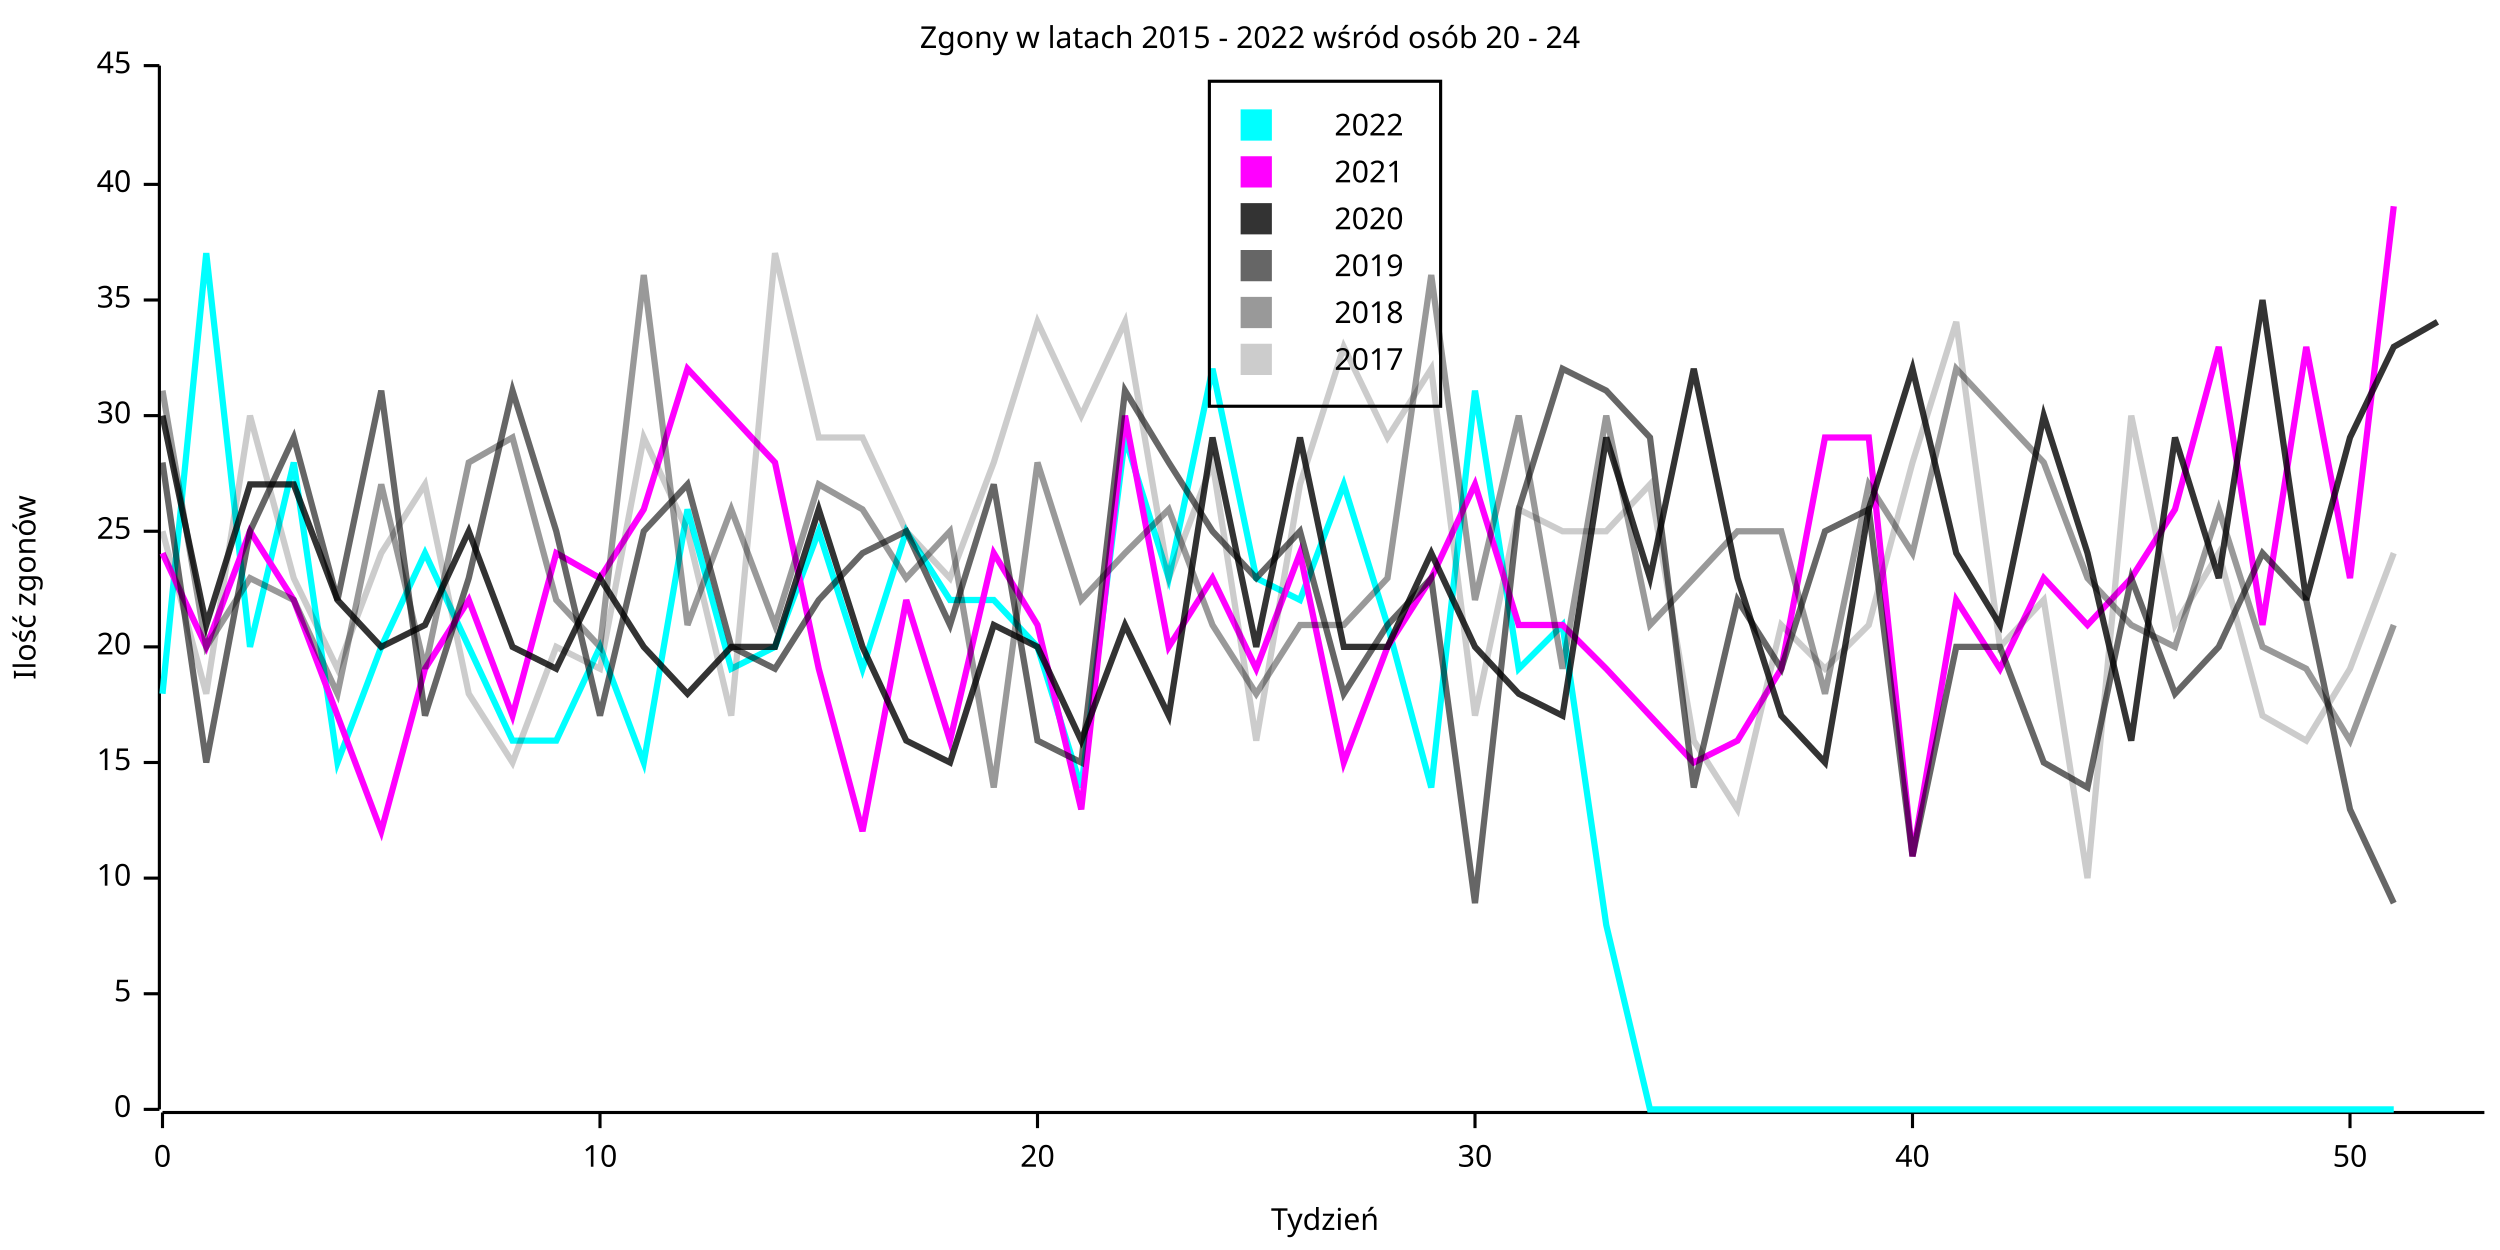
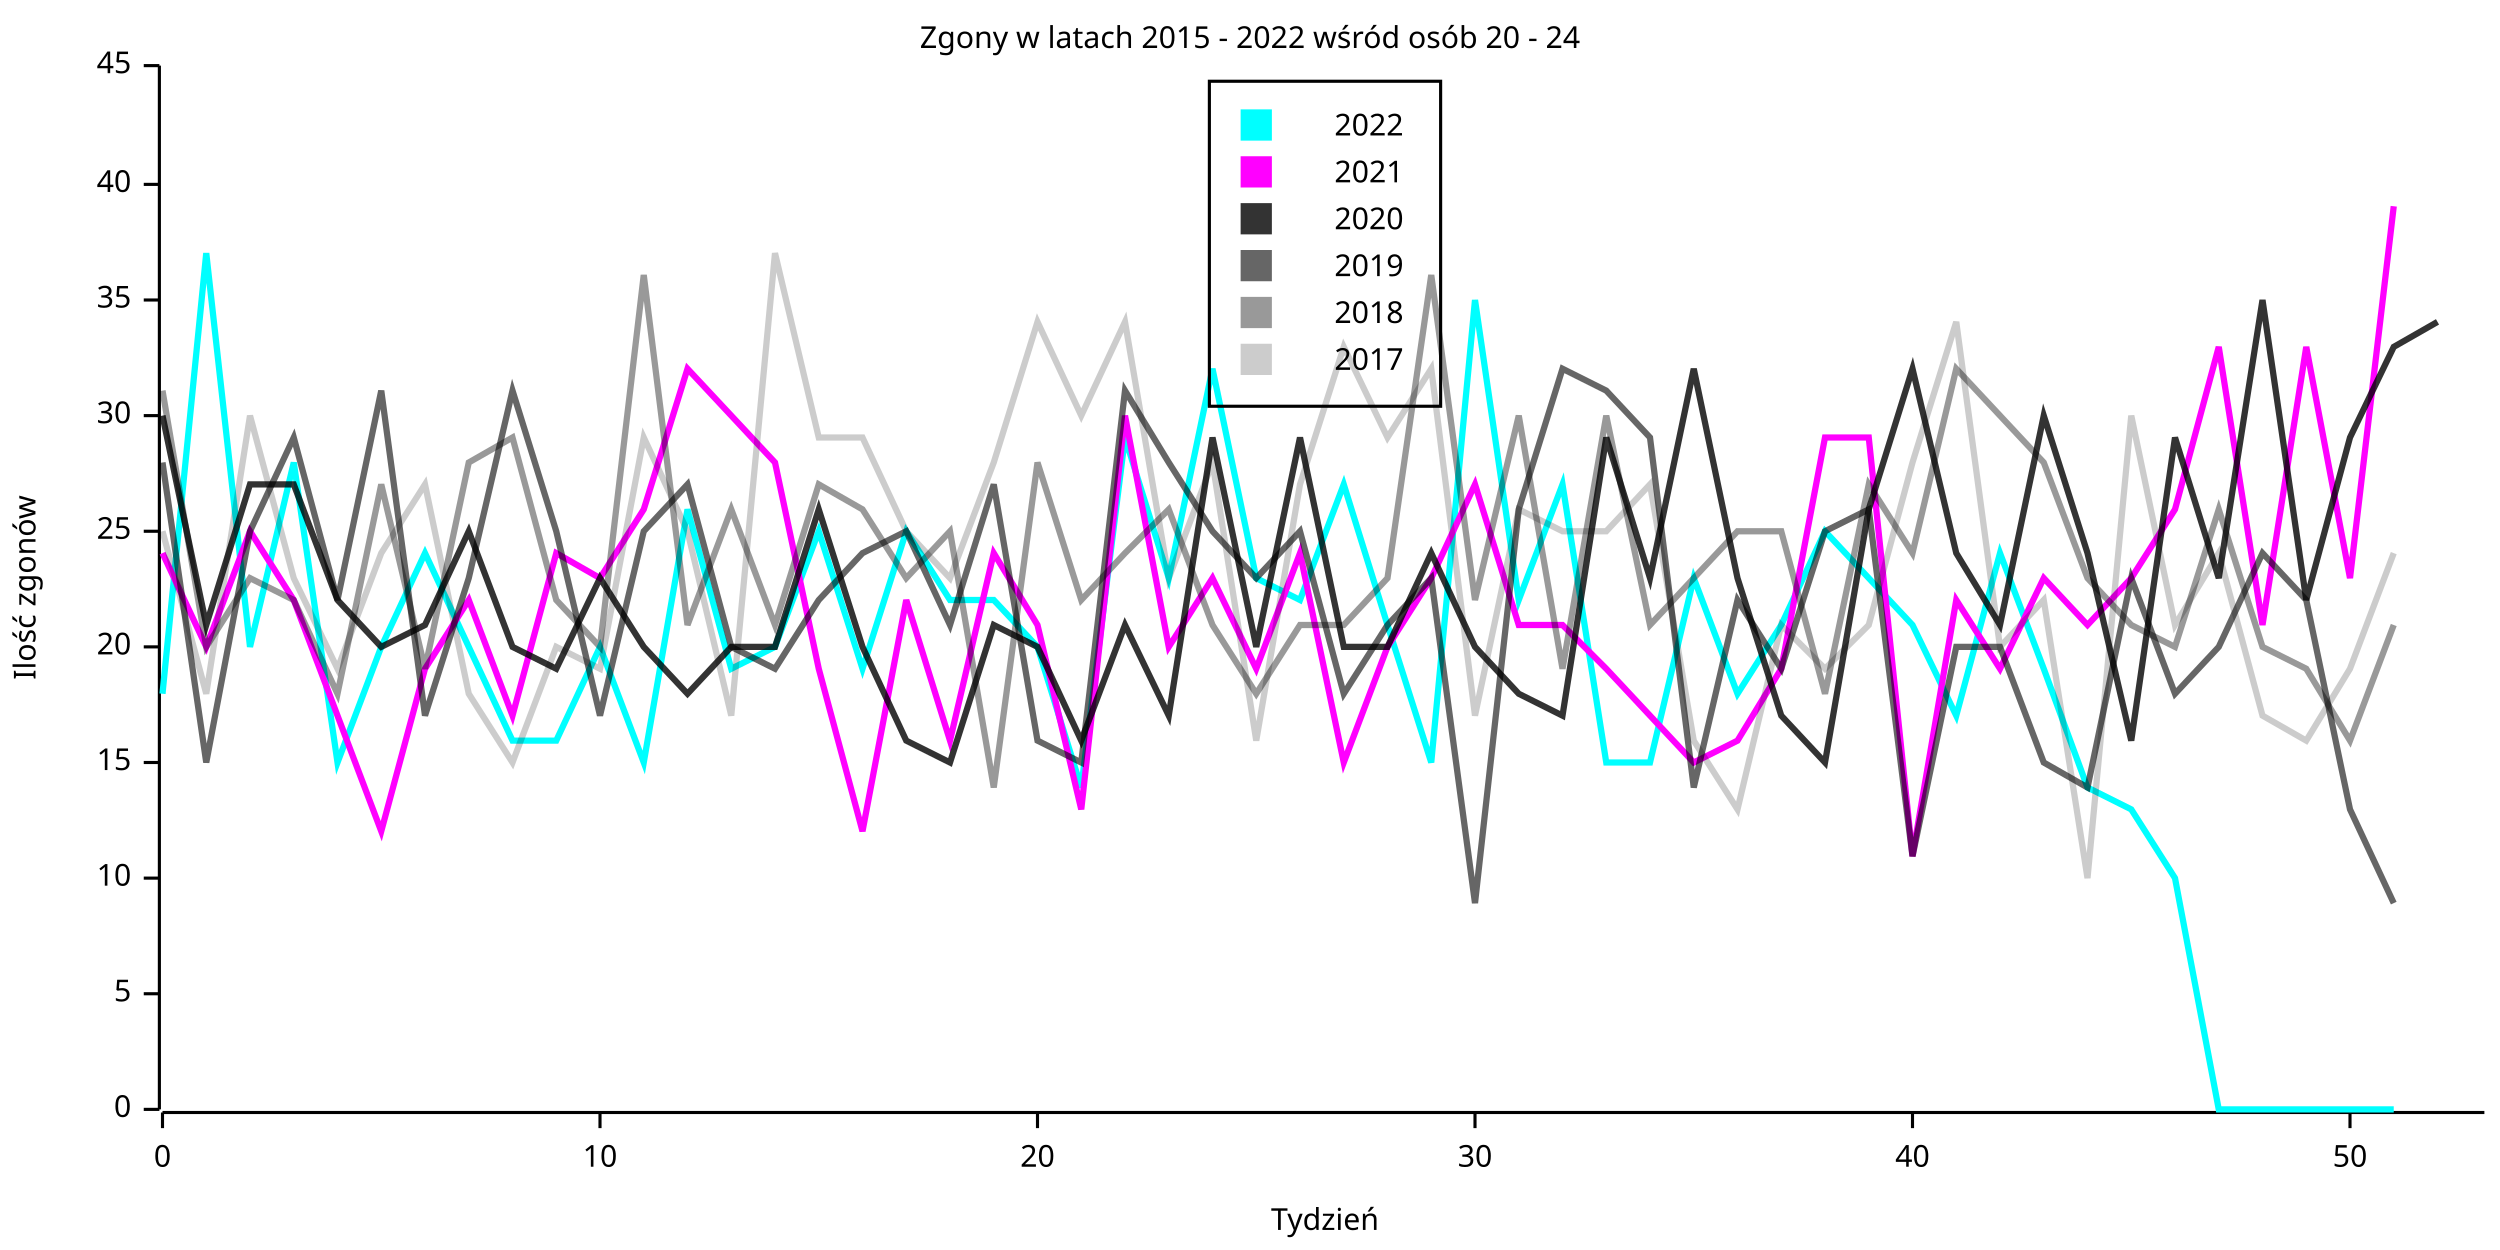
<svg xmlns="http://www.w3.org/2000/svg" width="800" height="400" viewBox="0 0 800 400">
  <rect x="0" y="0" width="800" height="400" opacity="1" fill="#FFFFFF" stroke="none" />
  <text x="400" y="8" dy="0.76em" text-anchor="middle" font-family="sans-serif" font-size="9.677" opacity="1" fill="#000000">
Zgony w latach 2015 - 2022 wśród osób 20 - 24
</text>
  <text x="4" y="188" dy="0.76em" text-anchor="middle" font-family="sans-serif" font-size="9.677" opacity="1" fill="#000000" transform="rotate(270, 4, 188)">
Ilość zgonów
</text>
  <text x="424" y="396" dy="-0.5ex" text-anchor="middle" font-family="sans-serif" font-size="9.677" opacity="1" fill="#000000">
Tydzień
</text>
  <polyline fill="none" opacity="1" stroke="#000000" stroke-width="1" points="51,21 51,355 " />
  <text x="42" y="355" dy="0.5ex" text-anchor="end" font-family="sans-serif" font-size="9.677" opacity="1" fill="#000000">
0
</text>
  <polyline fill="none" opacity="1" stroke="#000000" stroke-width="1" points="46,355 51,355 " />
  <text x="42" y="318" dy="0.5ex" text-anchor="end" font-family="sans-serif" font-size="9.677" opacity="1" fill="#000000">
5
</text>
  <polyline fill="none" opacity="1" stroke="#000000" stroke-width="1" points="46,318 51,318 " />
  <text x="42" y="281" dy="0.5ex" text-anchor="end" font-family="sans-serif" font-size="9.677" opacity="1" fill="#000000">
10
</text>
  <polyline fill="none" opacity="1" stroke="#000000" stroke-width="1" points="46,281 51,281 " />
  <text x="42" y="244" dy="0.5ex" text-anchor="end" font-family="sans-serif" font-size="9.677" opacity="1" fill="#000000">
15
</text>
  <polyline fill="none" opacity="1" stroke="#000000" stroke-width="1" points="46,244 51,244 " />
  <text x="42" y="207" dy="0.5ex" text-anchor="end" font-family="sans-serif" font-size="9.677" opacity="1" fill="#000000">
20
</text>
  <polyline fill="none" opacity="1" stroke="#000000" stroke-width="1" points="46,207 51,207 " />
  <text x="42" y="170" dy="0.5ex" text-anchor="end" font-family="sans-serif" font-size="9.677" opacity="1" fill="#000000">
25
</text>
  <polyline fill="none" opacity="1" stroke="#000000" stroke-width="1" points="46,170 51,170 " />
  <text x="42" y="133" dy="0.5ex" text-anchor="end" font-family="sans-serif" font-size="9.677" opacity="1" fill="#000000">
30
</text>
  <polyline fill="none" opacity="1" stroke="#000000" stroke-width="1" points="46,133 51,133 " />
  <text x="42" y="96" dy="0.5ex" text-anchor="end" font-family="sans-serif" font-size="9.677" opacity="1" fill="#000000">
35
</text>
  <polyline fill="none" opacity="1" stroke="#000000" stroke-width="1" points="46,96 51,96 " />
  <text x="42" y="59" dy="0.5ex" text-anchor="end" font-family="sans-serif" font-size="9.677" opacity="1" fill="#000000">
40
</text>
  <polyline fill="none" opacity="1" stroke="#000000" stroke-width="1" points="46,59 51,59 " />
  <text x="42" y="21" dy="0.5ex" text-anchor="end" font-family="sans-serif" font-size="9.677" opacity="1" fill="#000000">
45
</text>
  <polyline fill="none" opacity="1" stroke="#000000" stroke-width="1" points="46,21 51,21 " />
  <polyline fill="none" opacity="1" stroke="#000000" stroke-width="1" points="52,356 795,356 " />
  <text x="52" y="366" dy="0.76em" text-anchor="middle" font-family="sans-serif" font-size="9.677" opacity="1" fill="#000000">
0
</text>
  <polyline fill="none" opacity="1" stroke="#000000" stroke-width="1" points="52,356 52,361 " />
  <text x="192" y="366" dy="0.76em" text-anchor="middle" font-family="sans-serif" font-size="9.677" opacity="1" fill="#000000">
10
</text>
  <polyline fill="none" opacity="1" stroke="#000000" stroke-width="1" points="192,356 192,361 " />
  <text x="332" y="366" dy="0.76em" text-anchor="middle" font-family="sans-serif" font-size="9.677" opacity="1" fill="#000000">
20
</text>
  <polyline fill="none" opacity="1" stroke="#000000" stroke-width="1" points="332,356 332,361 " />
  <text x="472" y="366" dy="0.76em" text-anchor="middle" font-family="sans-serif" font-size="9.677" opacity="1" fill="#000000">
30
</text>
  <polyline fill="none" opacity="1" stroke="#000000" stroke-width="1" points="472,356 472,361 " />
  <text x="612" y="366" dy="0.76em" text-anchor="middle" font-family="sans-serif" font-size="9.677" opacity="1" fill="#000000">
40
</text>
  <polyline fill="none" opacity="1" stroke="#000000" stroke-width="1" points="612,356 612,361 " />
  <text x="752" y="366" dy="0.76em" text-anchor="middle" font-family="sans-serif" font-size="9.677" opacity="1" fill="#000000">
50
</text>
  <polyline fill="none" opacity="1" stroke="#000000" stroke-width="1" points="752,356 752,361 " />
-   <polyline fill="none" opacity="1" stroke="#00FFFF" stroke-width="2" points="52,222 66,81 80,207 94,148 108,244 122,207 136,177 150,207 164,237 178,237 192,207 206,244 220,163 234,214 248,207 262,170 276,214 290,170 304,192 318,192 332,207 346,252 360,140 374,185 388,118 402,185 416,192 430,155 444,200 458,252 472,125 486,214 500,200 514,296 528,355 542,355 556,355 570,355 584,355 598,355 612,355 626,355 640,355 654,355 668,355 682,355 696,355 710,355 724,355 738,355 752,355 766,355 " />
+   <polyline fill="none" opacity="1" stroke="#00FFFF" stroke-width="2" points="52,222 66,81 80,207 94,148 108,244 122,207 136,177 150,207 164,237 178,237 192,207 206,244 220,163 234,214 248,207 262,170 276,214 290,170 304,192 318,192 332,207 346,252 360,140 374,185 388,118 402,185 416,192 430,155 444,200 458,244 472,96 486,192 500,155 514,244 528,244 542,185 556,222 570,200 584,170 598,185 612,200 626,229 640,177 654,214 668,252 682,259 696,281 710,355 724,355 738,355 752,355 766,355 " />
  <polyline fill="none" opacity="1" stroke="#FF00FF" stroke-width="2" points="52,177 66,207 80,170 94,192 108,229 122,266 136,214 150,192 164,229 178,177 192,185 206,163 220,118 234,133 248,148 262,214 276,266 290,192 304,237 318,177 332,200 346,259 360,133 374,207 388,185 402,214 416,177 430,244 444,207 458,185 472,155 486,200 500,200 514,214 528,229 542,244 556,237 570,214 584,140 598,140 612,274 626,192 640,214 654,185 668,200 682,185 696,163 710,111 724,200 738,111 752,185 766,66 " />
  <polyline fill="none" opacity="0.8" stroke="#000000" stroke-width="2" points="52,133 66,200 80,155 94,155 108,192 122,207 136,200 150,170 164,207 178,214 192,185 206,207 220,222 234,207 248,207 262,163 276,207 290,237 304,244 318,200 332,207 346,237 360,200 374,229 388,140 402,207 416,140 430,207 444,207 458,177 472,207 486,222 500,229 514,140 528,185 542,118 556,185 570,229 584,244 598,163 612,118 626,177 640,200 654,133 668,177 682,237 696,140 710,185 724,96 738,192 752,140 766,111 780,103 " />
  <polyline fill="none" opacity="0.6" stroke="#000000" stroke-width="2" points="52,148 66,244 80,170 94,140 108,192 122,125 136,229 150,185 164,125 178,170 192,229 206,170 220,155 234,207 248,214 262,192 276,177 290,170 304,200 318,155 332,237 346,244 360,125 374,148 388,170 402,185 416,170 430,222 444,200 458,185 472,289 486,163 500,118 514,125 528,140 542,252 556,192 570,214 584,170 598,163 612,274 626,207 640,207 654,244 668,252 682,185 696,222 710,207 724,177 738,192 752,259 766,289 " />
  <polyline fill="none" opacity="0.4" stroke="#000000" stroke-width="2" points="52,125 66,207 80,185 94,192 108,222 122,155 136,214 150,148 164,140 178,192 192,207 206,88 220,200 234,163 248,200 262,155 276,163 290,185 304,170 318,252 332,148 346,192 360,177 374,163 388,200 402,222 416,200 430,200 444,185 458,88 472,192 486,133 500,214 514,133 528,200 542,185 556,170 570,170 584,222 598,155 612,177 626,118 640,133 654,148 668,185 682,200 696,207 710,163 724,207 738,214 752,237 766,200 " />
  <polyline fill="none" opacity="0.2" stroke="#000000" stroke-width="2" points="52,170 66,222 80,133 94,185 108,214 122,177 136,155 150,222 164,244 178,207 192,214 206,140 220,170 234,229 248,81 262,140 276,140 290,170 304,185 318,148 332,103 346,133 360,103 374,185 388,148 402,237 416,155 430,111 444,140 458,118 472,229 486,163 500,170 514,170 528,155 542,237 556,259 570,200 584,214 598,200 612,148 626,103 640,207 654,192 668,281 682,133 696,200 710,177 724,229 738,237 752,214 766,177 " />
  <rect x="387" y="26" width="74" height="104" opacity="1" fill="none" stroke="#000000" />
  <text x="427" y="36" dy="0.76em" text-anchor="start" font-family="sans-serif" font-size="9.677" opacity="1" fill="#000000">
2022
</text>
  <text x="427" y="51" dy="0.76em" text-anchor="start" font-family="sans-serif" font-size="9.677" opacity="1" fill="#000000">
2021
</text>
  <text x="427" y="66" dy="0.76em" text-anchor="start" font-family="sans-serif" font-size="9.677" opacity="1" fill="#000000">
2020
</text>
  <text x="427" y="81" dy="0.76em" text-anchor="start" font-family="sans-serif" font-size="9.677" opacity="1" fill="#000000">
2019
</text>
  <text x="427" y="96" dy="0.76em" text-anchor="start" font-family="sans-serif" font-size="9.677" opacity="1" fill="#000000">
2018
</text>
  <text x="427" y="111" dy="0.76em" text-anchor="start" font-family="sans-serif" font-size="9.677" opacity="1" fill="#000000">
2017
</text>
  <rect x="397" y="35" width="10" height="10" opacity="1" fill="#00FFFF" stroke="none" />
  <rect x="397" y="50" width="10" height="10" opacity="1" fill="#FF00FF" stroke="none" />
  <rect x="397" y="65" width="10" height="10" opacity="0.8" fill="#000000" stroke="none" />
  <rect x="397" y="80" width="10" height="10" opacity="0.6" fill="#000000" stroke="none" />
  <rect x="397" y="95" width="10" height="10" opacity="0.4" fill="#000000" stroke="none" />
  <rect x="397" y="110" width="10" height="10" opacity="0.2" fill="#000000" stroke="none" />
</svg>
